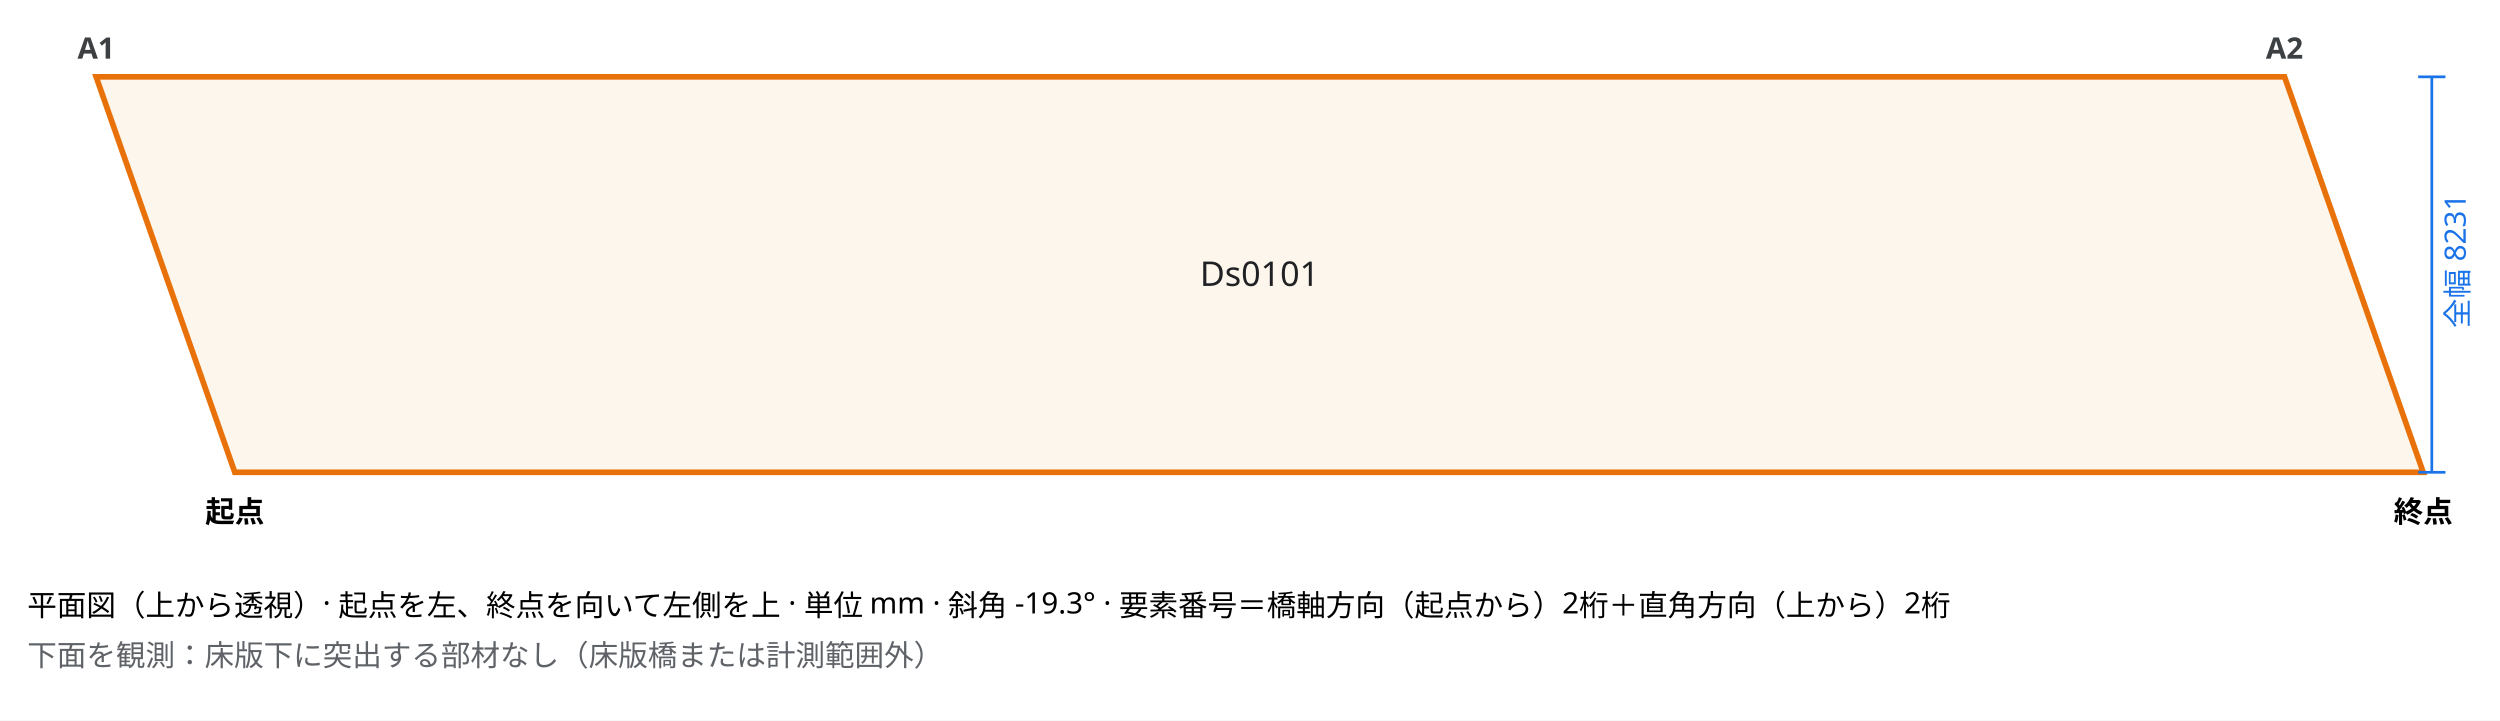
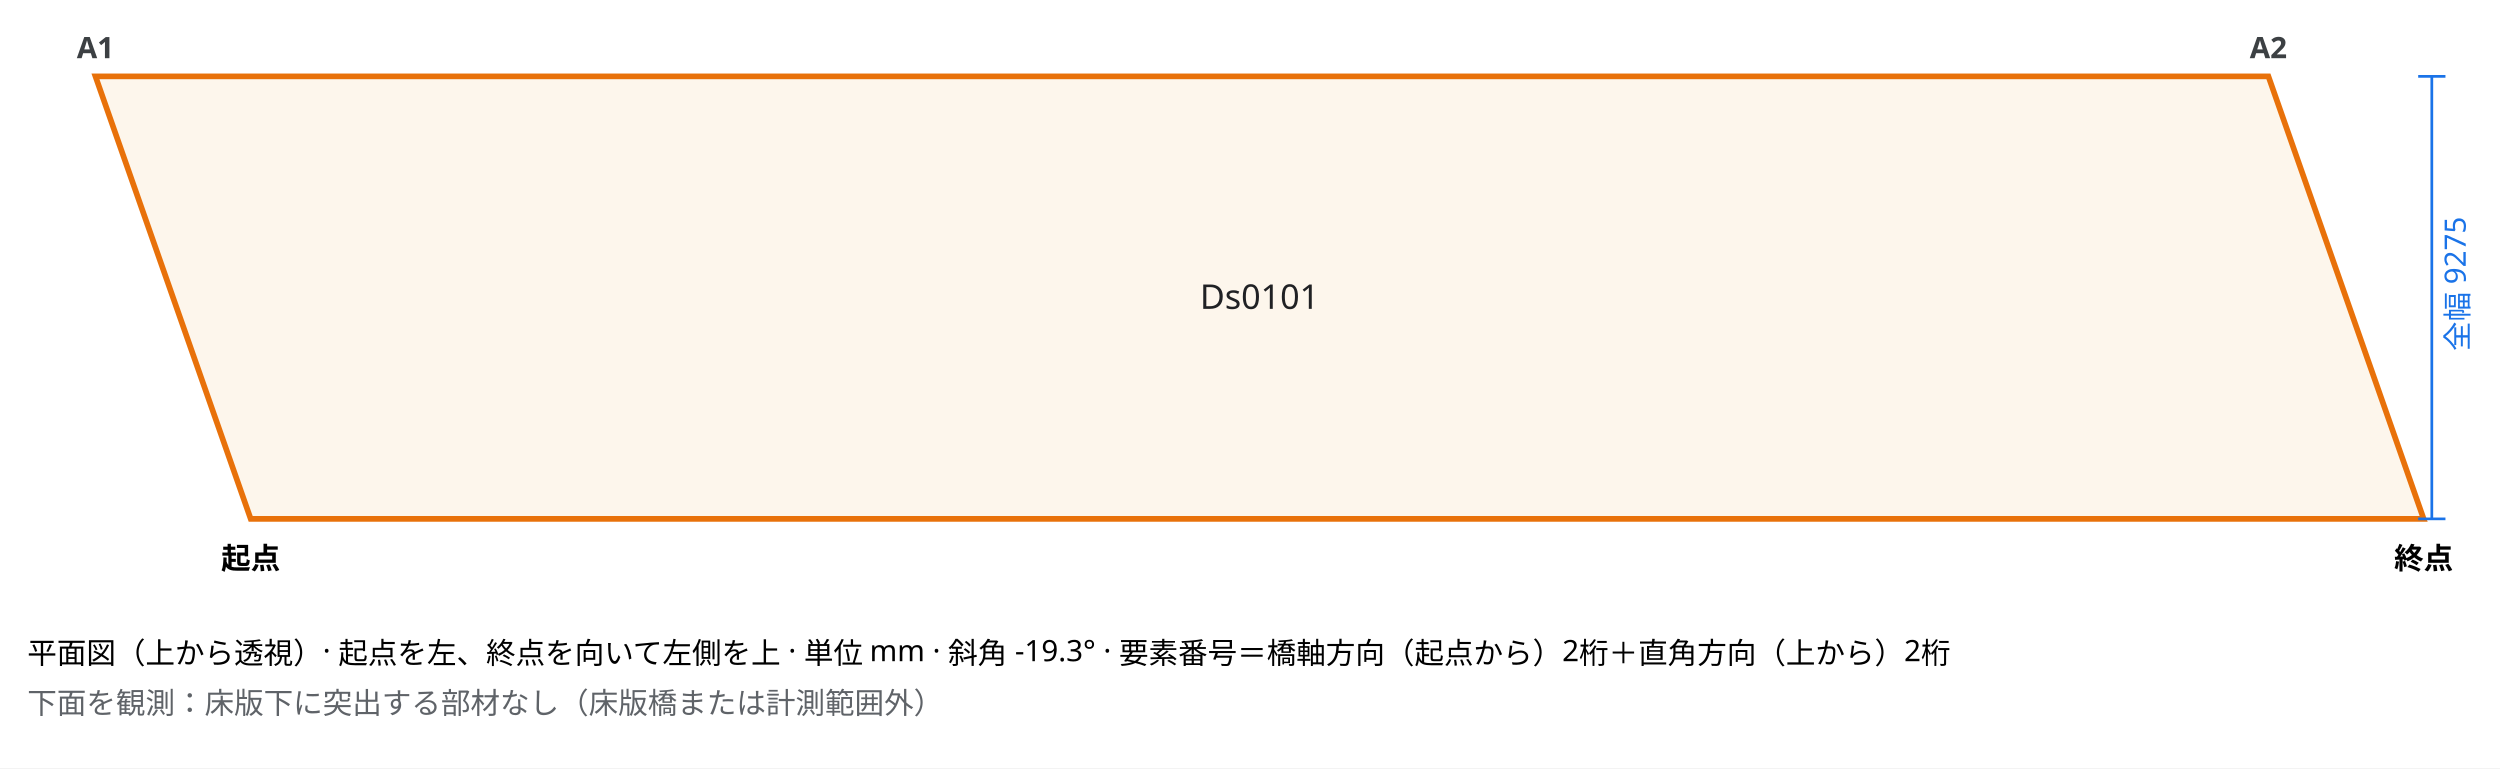
- <svg xmlns="http://www.w3.org/2000/svg" viewBox="0 0 1100 317" font-family="sans-serif" font-size="13">
+ <svg xmlns="http://www.w3.org/2000/svg" viewBox="0 0 1100 338" font-family="sans-serif" font-size="13">
  <defs>
    <marker id="t" viewBox="0 0 2 10" refX="1" refY="5" markerWidth="2" markerHeight="10" orient="auto">
      <path d="M1 0V10" stroke="#1a73e8" />
    </marker>
  </defs>
  <rect width="100%" height="100%" fill="white" />
-   <polygon points="42.3,33.8 1005.2,33.8 1066.2,207.8 103.3,207.8" fill="#fdf6ec" stroke="#e8710a" stroke-width="2.5" />
-   <text x="42.3" y="25.8" text-anchor="middle" font-weight="bold" fill="#3c4043">A1</text>
-   <text x="1005.2" y="25.8" text-anchor="middle" font-weight="bold" fill="#3c4043">A2</text>
-   <text x="554.2" y="125.8" text-anchor="middle" font-size="15" fill="#202124">Ds0101</text>
-   <line x1="72.8" y1="-6.2" x2="1035.7" y2="-6.2" stroke="#1a73e8" stroke-width="1.2" marker-start="url(#t)" marker-end="url(#t)" />
-   <text x="554.2" y="-12.2" text-anchor="middle" fill="#1a73e8">橋長方向 床版長（中心線） 45550</text>
-   <line x1="1070.0" y1="33.8" x2="1070.0" y2="207.8" stroke="#1a73e8" stroke-width="1.2" marker-start="url(#t)" marker-end="url(#t)" />
-   <text x="1086.0" y="114.8" text-anchor="middle" fill="#1a73e8" transform="rotate(-90 1086.0 114.8)">全幅 8231</text>
-   <text x="103.3" y="229.8" text-anchor="middle" font-weight="bold">起点</text>
-   <text x="1066.2" y="229.8" text-anchor="middle" font-weight="bold">終点</text>
-   <text x="12" y="271">平面図（上から透視）· 起点を左、終点を向いて左側を上 · 単位 mm · 斜角 -19.3° · 要素番号＝橋軸方向（起点から）2桁＋直角方向（上から）2桁</text>
-   <text x="12" y="293" fill="#5f6368">下面を観測：床版下に突出する部材なし（床版橋または計測範囲外）</text>
+   <polygon points="42.0,33.6 998.1,33.6 1066.4,228.3 110.3,228.3" fill="#fdf6ec" stroke="#e8710a" stroke-width="2.5" />
+   <text x="42.0" y="25.6" text-anchor="middle" font-weight="bold" fill="#3c4043">A1</text>
+   <text x="998.1" y="25.6" text-anchor="middle" font-weight="bold" fill="#3c4043">A2</text>
+   <text x="554.2" y="135.9" text-anchor="middle" font-size="15" fill="#202124">Ds0101</text>
+   <line x1="76.1" y1="-6.4" x2="1032.3" y2="-6.4" stroke="#1a73e8" stroke-width="1.2" marker-start="url(#t)" marker-end="url(#t)" />
+   <text x="554.2" y="-12.4" text-anchor="middle" fill="#1a73e8">橋長方向 床版長（中心線） 45550</text>
+   <line x1="1070.0" y1="33.6" x2="1070.0" y2="228.3" stroke="#1a73e8" stroke-width="1.2" marker-start="url(#t)" marker-end="url(#t)" />
+   <text x="1086.0" y="124.9" text-anchor="middle" fill="#1a73e8" transform="rotate(-90 1086.0 124.9)">全幅 9275</text>
+   <text x="110.3" y="250.3" text-anchor="middle" font-weight="bold">起点</text>
+   <text x="1066.4" y="250.3" text-anchor="middle" font-weight="bold">終点</text>
+   <text x="12" y="292">平面図（上から透視）· 起点を左、終点を向いて左側を上 · 単位 mm · 斜角 -19.3° · 要素番号＝橋軸方向（起点から）2桁＋直角方向（上から）2桁</text>
+   <text x="12" y="314" fill="#5f6368">下面を観測：床版下に突出する部材なし（床版橋または計測範囲外）</text>
</svg>
